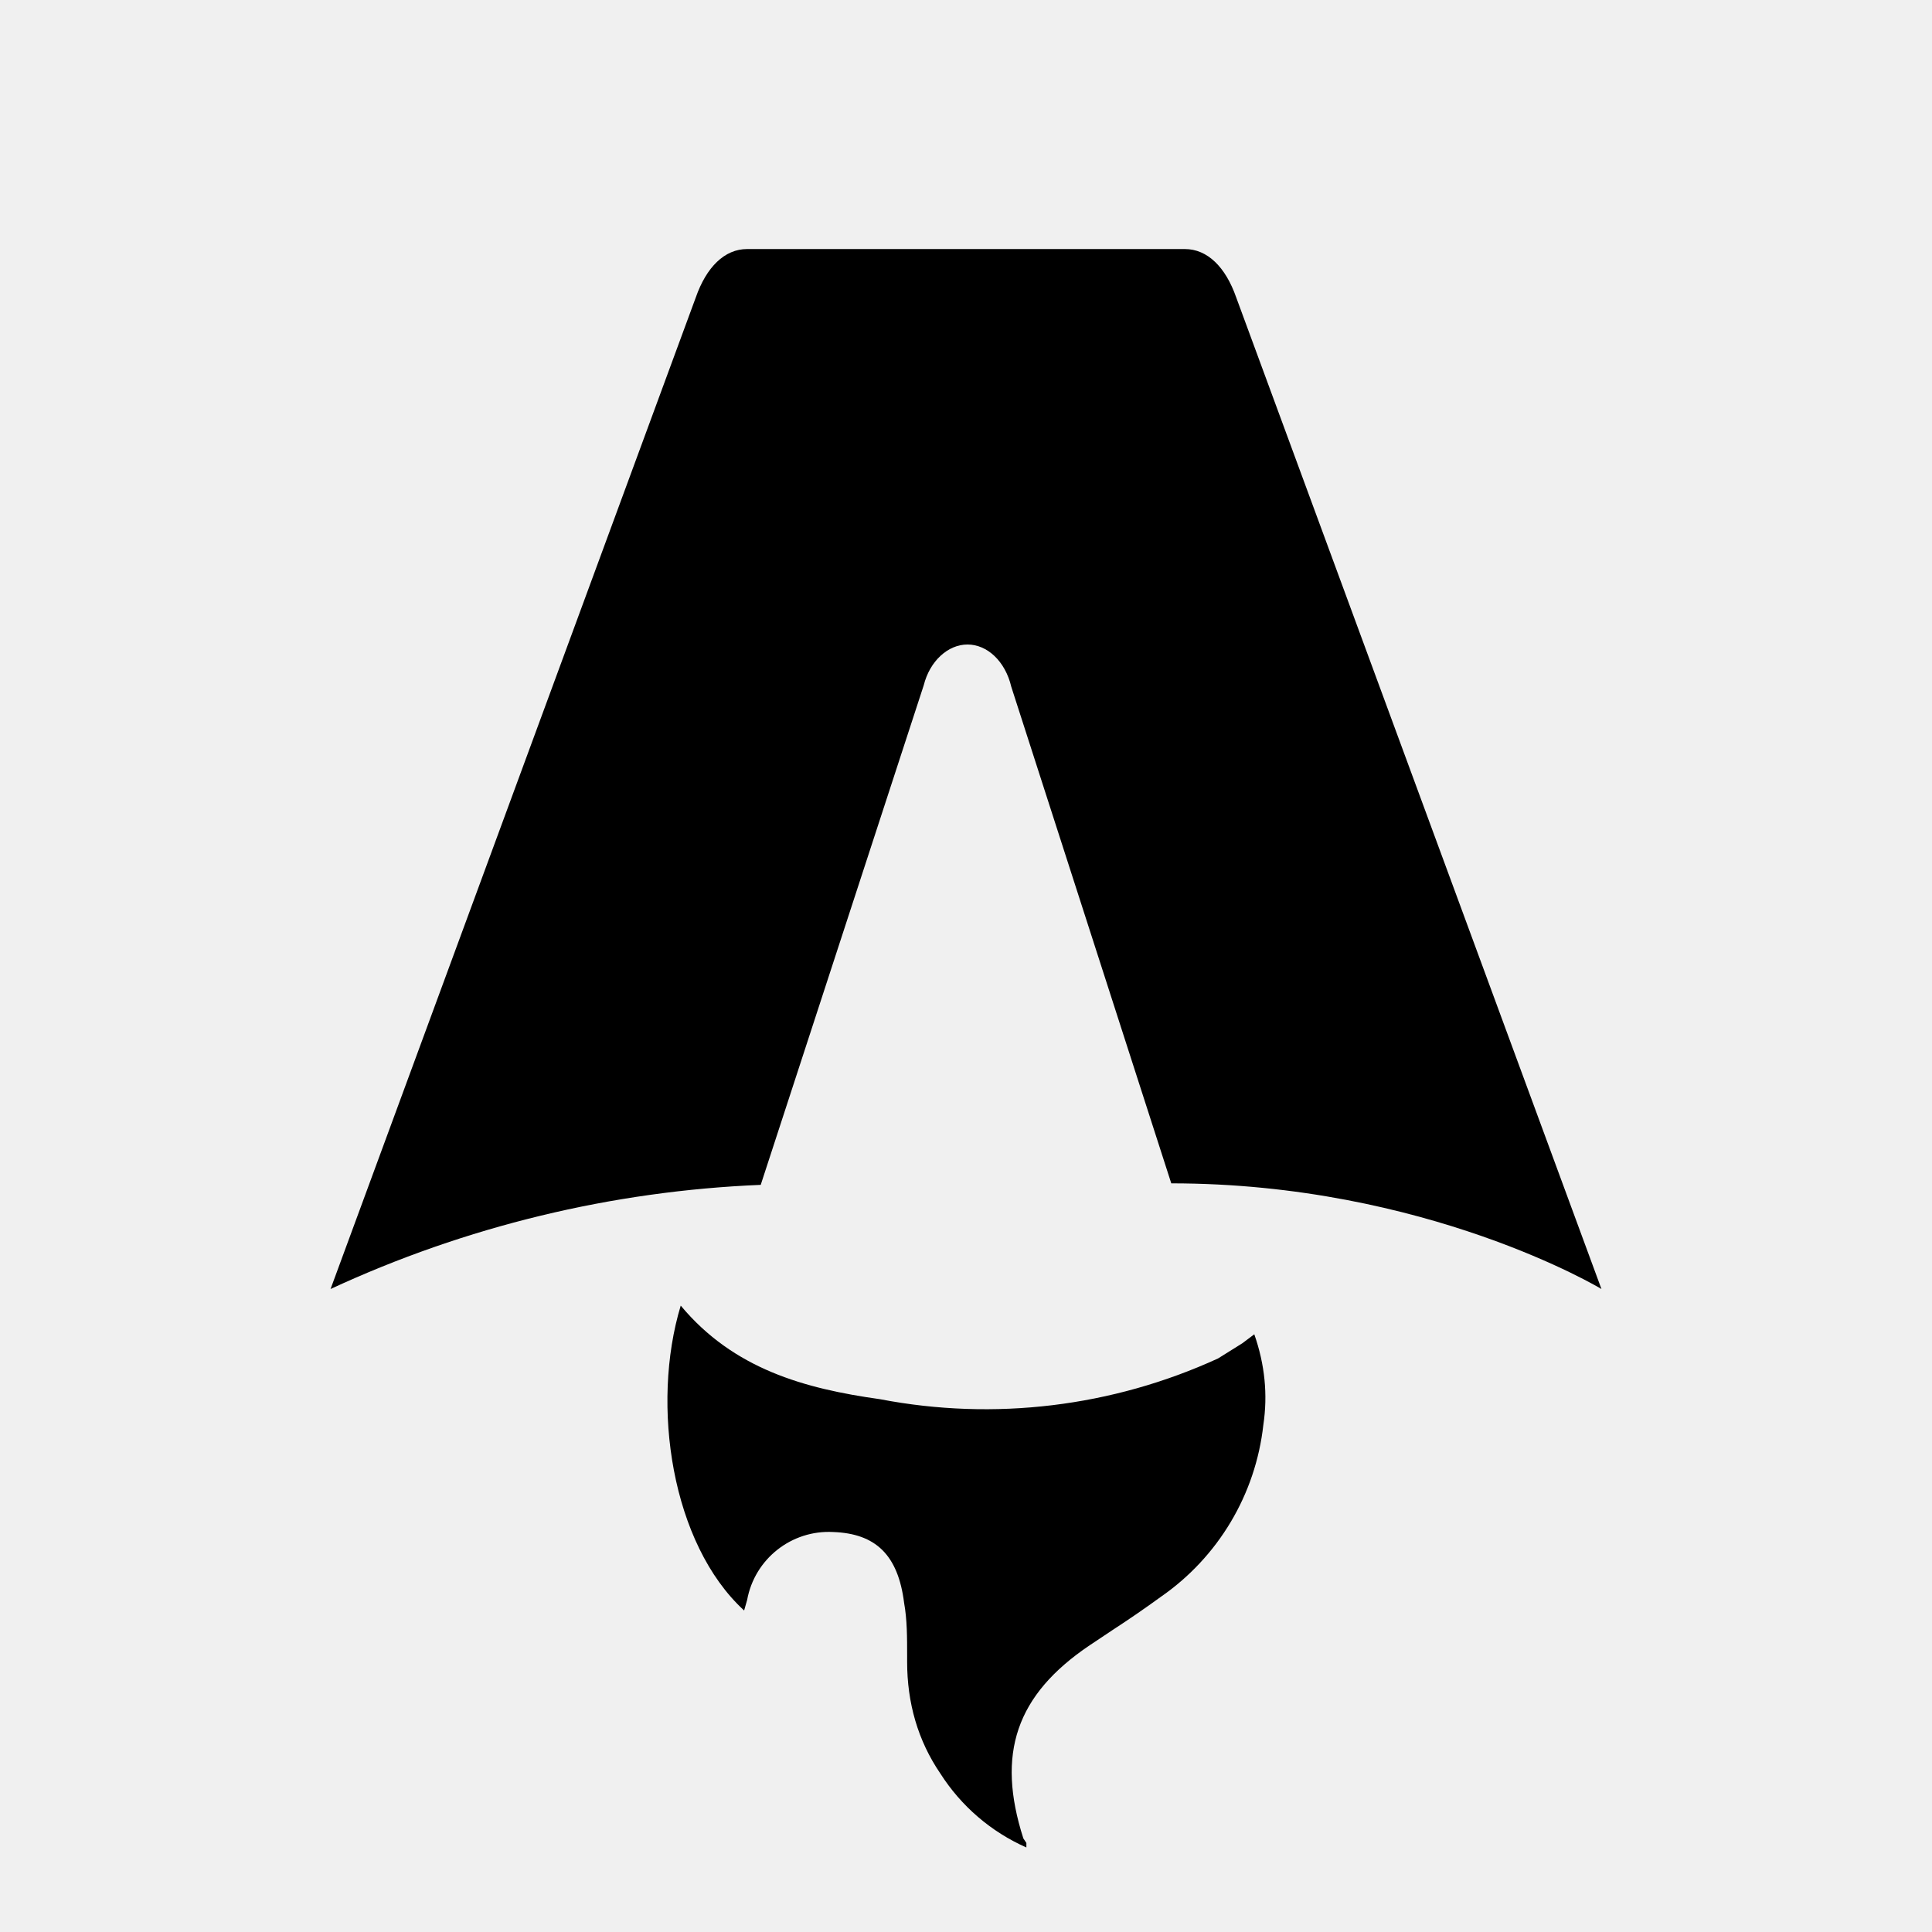
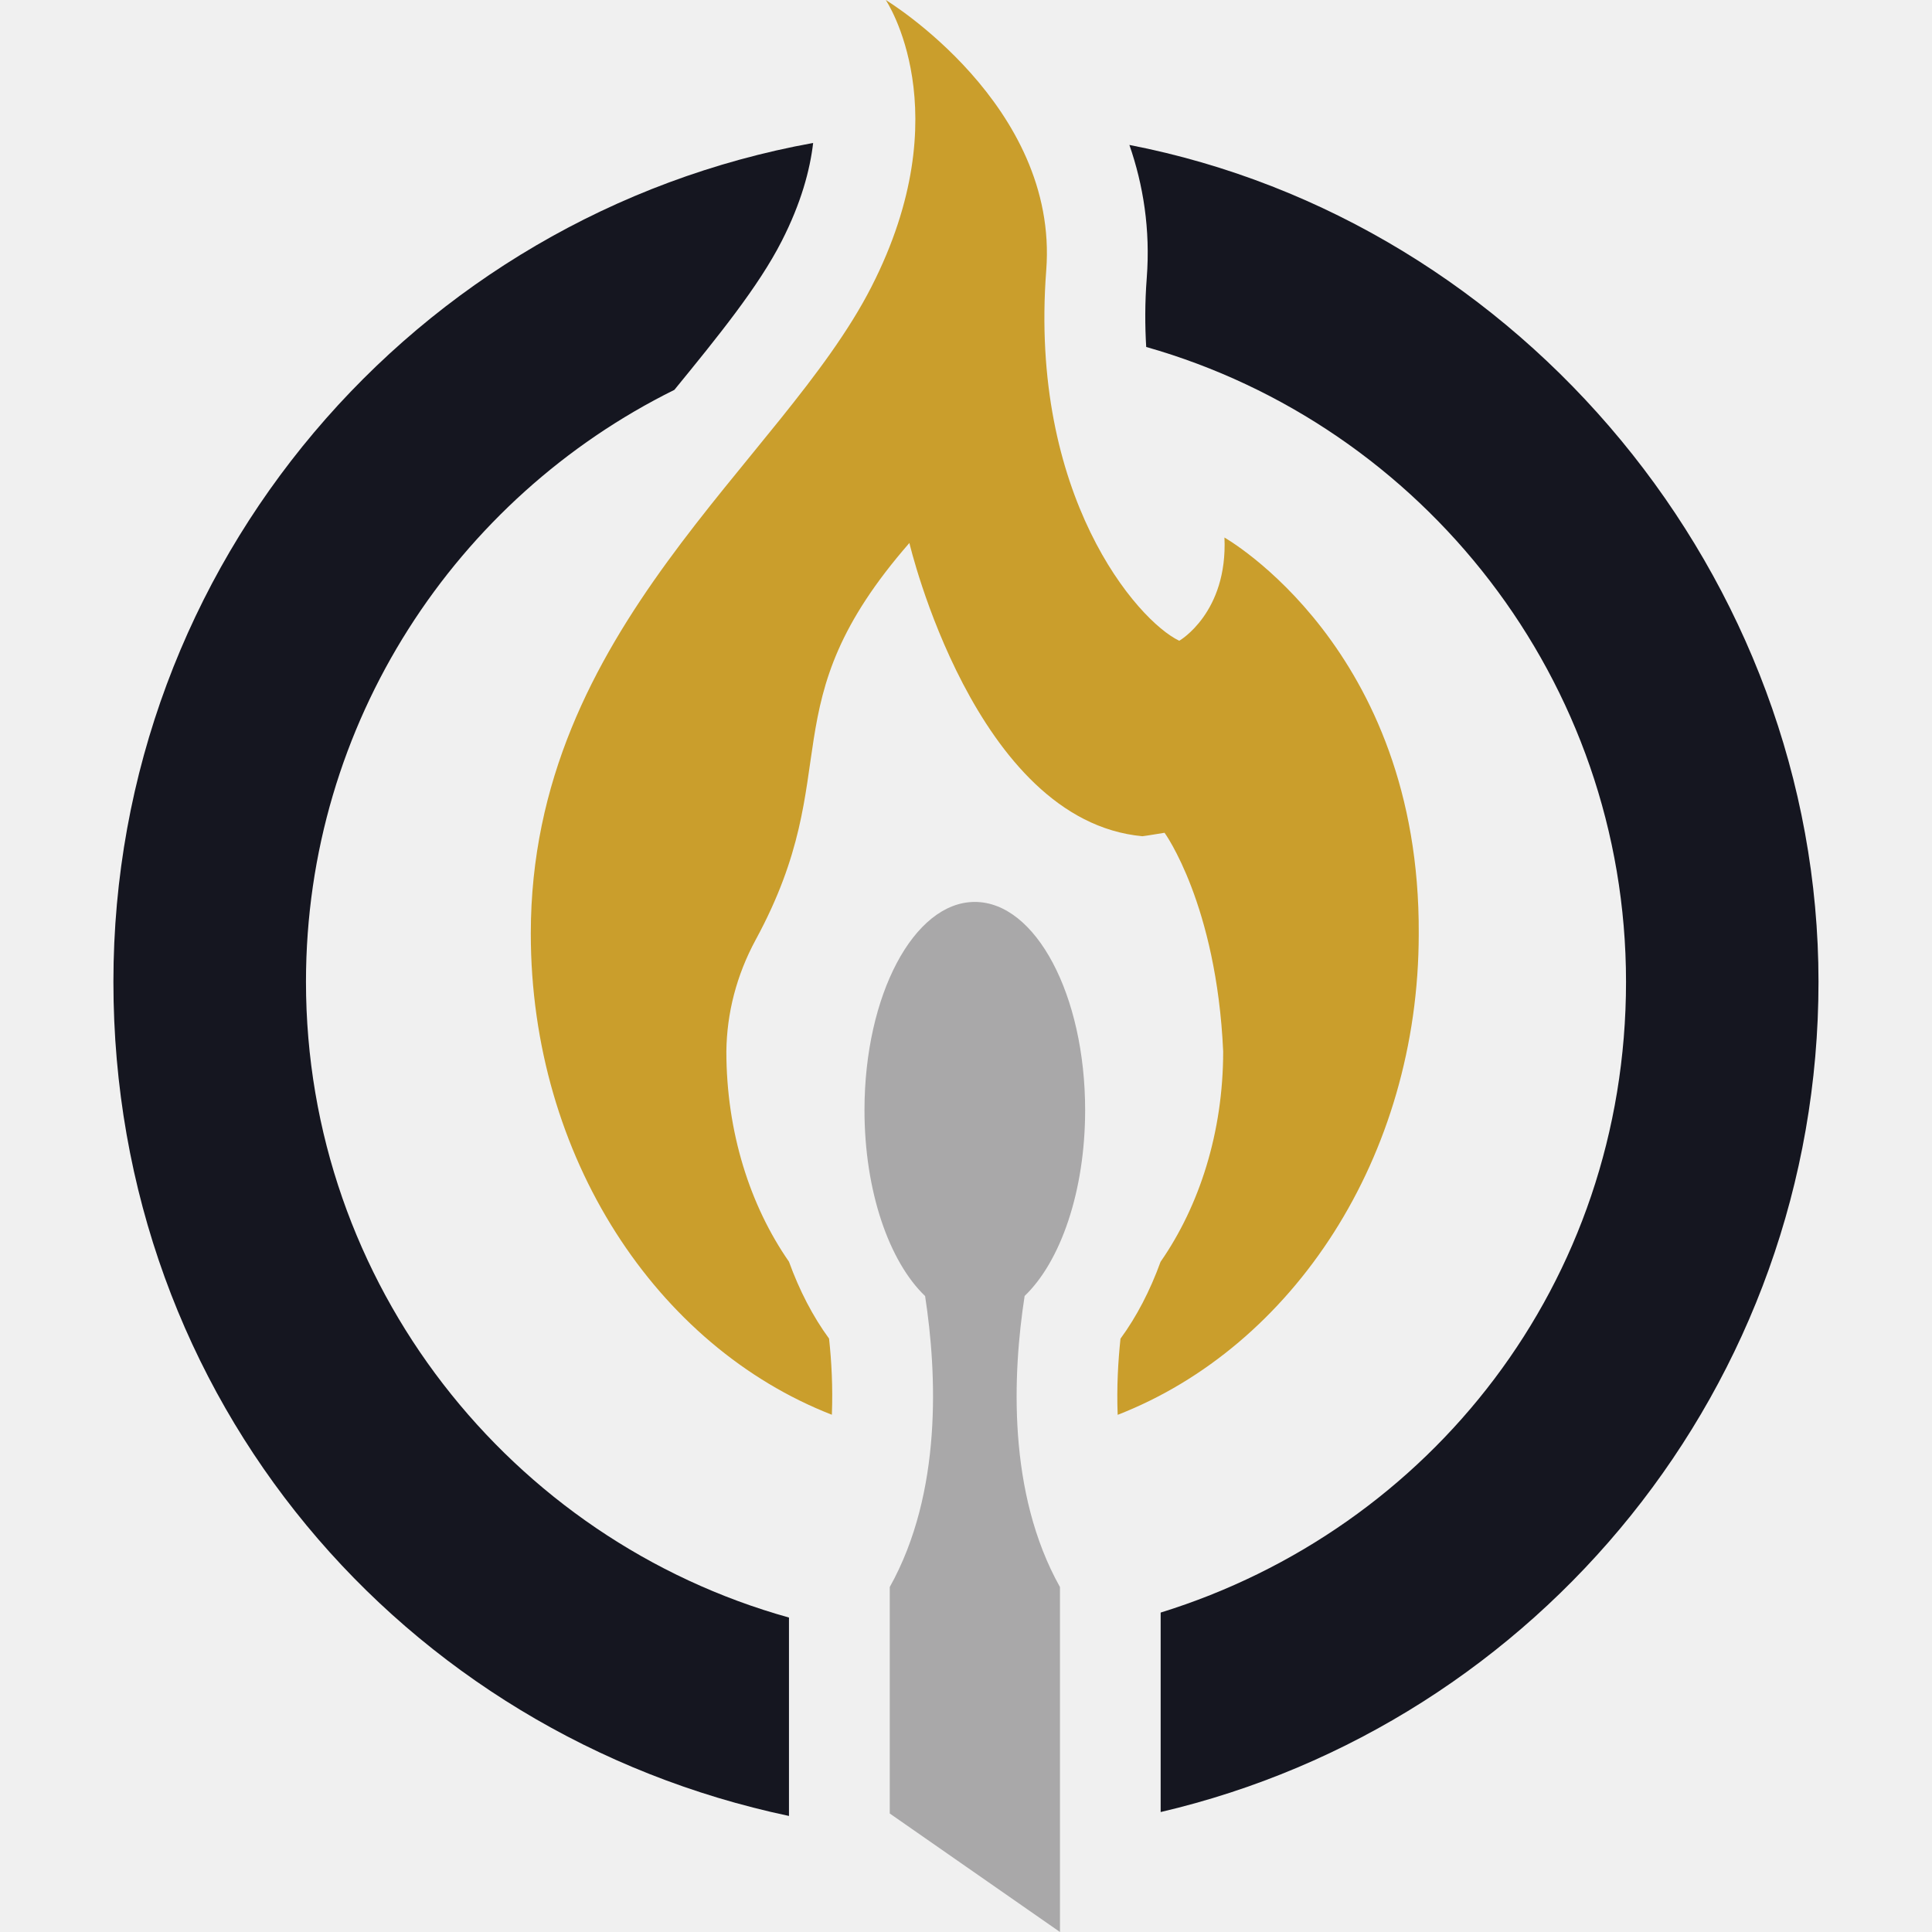
- <svg xmlns="http://www.w3.org/2000/svg" fill="none" viewBox="0 0 128 128">
-   <path d="M50.4 78.5a75.1 75.1 0 0 0-28.5 6.9l24.2-65.7c.7-2 1.9-3.2 3.4-3.2h29c1.5 0 2.7 1.2 3.4 3.2l24.2 65.7s-11.6-7-28.5-7L67 45.5c-.4-1.7-1.6-2.8-2.9-2.8-1.3 0-2.5 1.1-2.9 2.7L50.4 78.5Zm-1.1 28.2Zm-4.2-20.2c-2 6.6-.6 15.8 4.2 20.2a17.5 17.5 0 0 1 .2-.7 5.5 5.5 0 0 1 5.7-4.5c2.8.1 4.3 1.5 4.7 4.7.2 1.1.2 2.3.2 3.5v.4c0 2.7.7 5.2 2.2 7.4a13 13 0 0 0 5.7 4.9v-.3l-.2-.3c-1.8-5.6-.5-9.5 4.4-12.8l1.5-1a73 73 0 0 0 3.2-2.2 16 16 0 0 0 6.8-11.4c.3-2 .1-4-.6-6l-.8.6-1.6 1a37 37 0 0 1-22.4 2.7c-5-.7-9.7-2-13.2-6.2Z" />
-   <style>
-         path { fill: #000; }
-         @media (prefers-color-scheme: dark) {
-             path { fill: #FFF; }
-         }
-     </style>
+ <svg xmlns="http://www.w3.org/2000/svg" id="a" viewBox="0 0 212.6 212.6">
+   <path d="M134.74,59.13c.38,8.31-4.97,11.38-4.97,11.38-4.64-2.2-16.54-16-14.64-40.77C116.53,11.54,97.47,0,97.47,0c0,0,8.29,12.24-1.58,31.57-9.87,19.33-37.48,37.55-37.48,71.16,0,24.59,13.87,45.45,33.13,52.95.12-3.02-.04-5.93-.31-8.38-1.78-2.43-3.26-5.29-4.41-8.46-4.28-6.16-6.89-14.26-6.89-23.15.05-4.18,1.1-8.36,3.25-12.32,10.1-18.63,1.25-25.69,16.89-43.62,0,0,7.18,30.56,25.64,32.27,0,0,.87-.11,2.44-.38,0,0,5.72,7.87,6.45,24.06,0,8.89-2.61,16.99-6.89,23.15-1.15,3.17-2.63,6.03-4.41,8.46-.26,2.46-.43,5.36-.31,8.38,19.27-7.5,33.13-28.36,33.13-52.95.16-31.47-21.4-43.6-21.4-43.6Z" fill="#ca9e2c" />
+   <path d="M112.74,142.62c3.96-3.78,6.67-11.52,6.67-20.46,0-12.66-5.44-22.91-12.14-22.91s-12.14,10.26-12.14,22.91c0,8.94,2.72,16.68,6.67,20.46,1.3,8.47,1.92,21.62-3.89,32.02v24.92l18.73,13.04v-37.96c-5.82-10.39-5.2-23.54-3.89-32.02Z" fill="#a9a8a9" />
+   <path d="M86.83,178c-30.62-8.53-53.16-36.66-53.16-69.96,0-28.53,16.55-53.27,40.54-65.14,4.77-5.84,9.26-11.36,11.81-16.37,2.14-4.19,3.11-7.81,3.46-10.8C45.69,23.66,12.48,61.97,12.48,108.04s31.88,82.82,74.34,91.79v-21.83Z" fill="#151620" />
+   <path d="M124.28,15.95c1.52,4.38,2.32,9.28,1.91,14.64-.21,2.72-.2,5.24-.06,7.59,30.44,8.65,52.8,36.69,52.8,69.86s-21.58,60.24-51.21,69.41v21.95c41.49-9.69,72.39-46.91,72.39-91.36S167.49,24.34,124.28,15.95Z" fill="#151620" />
</svg>
